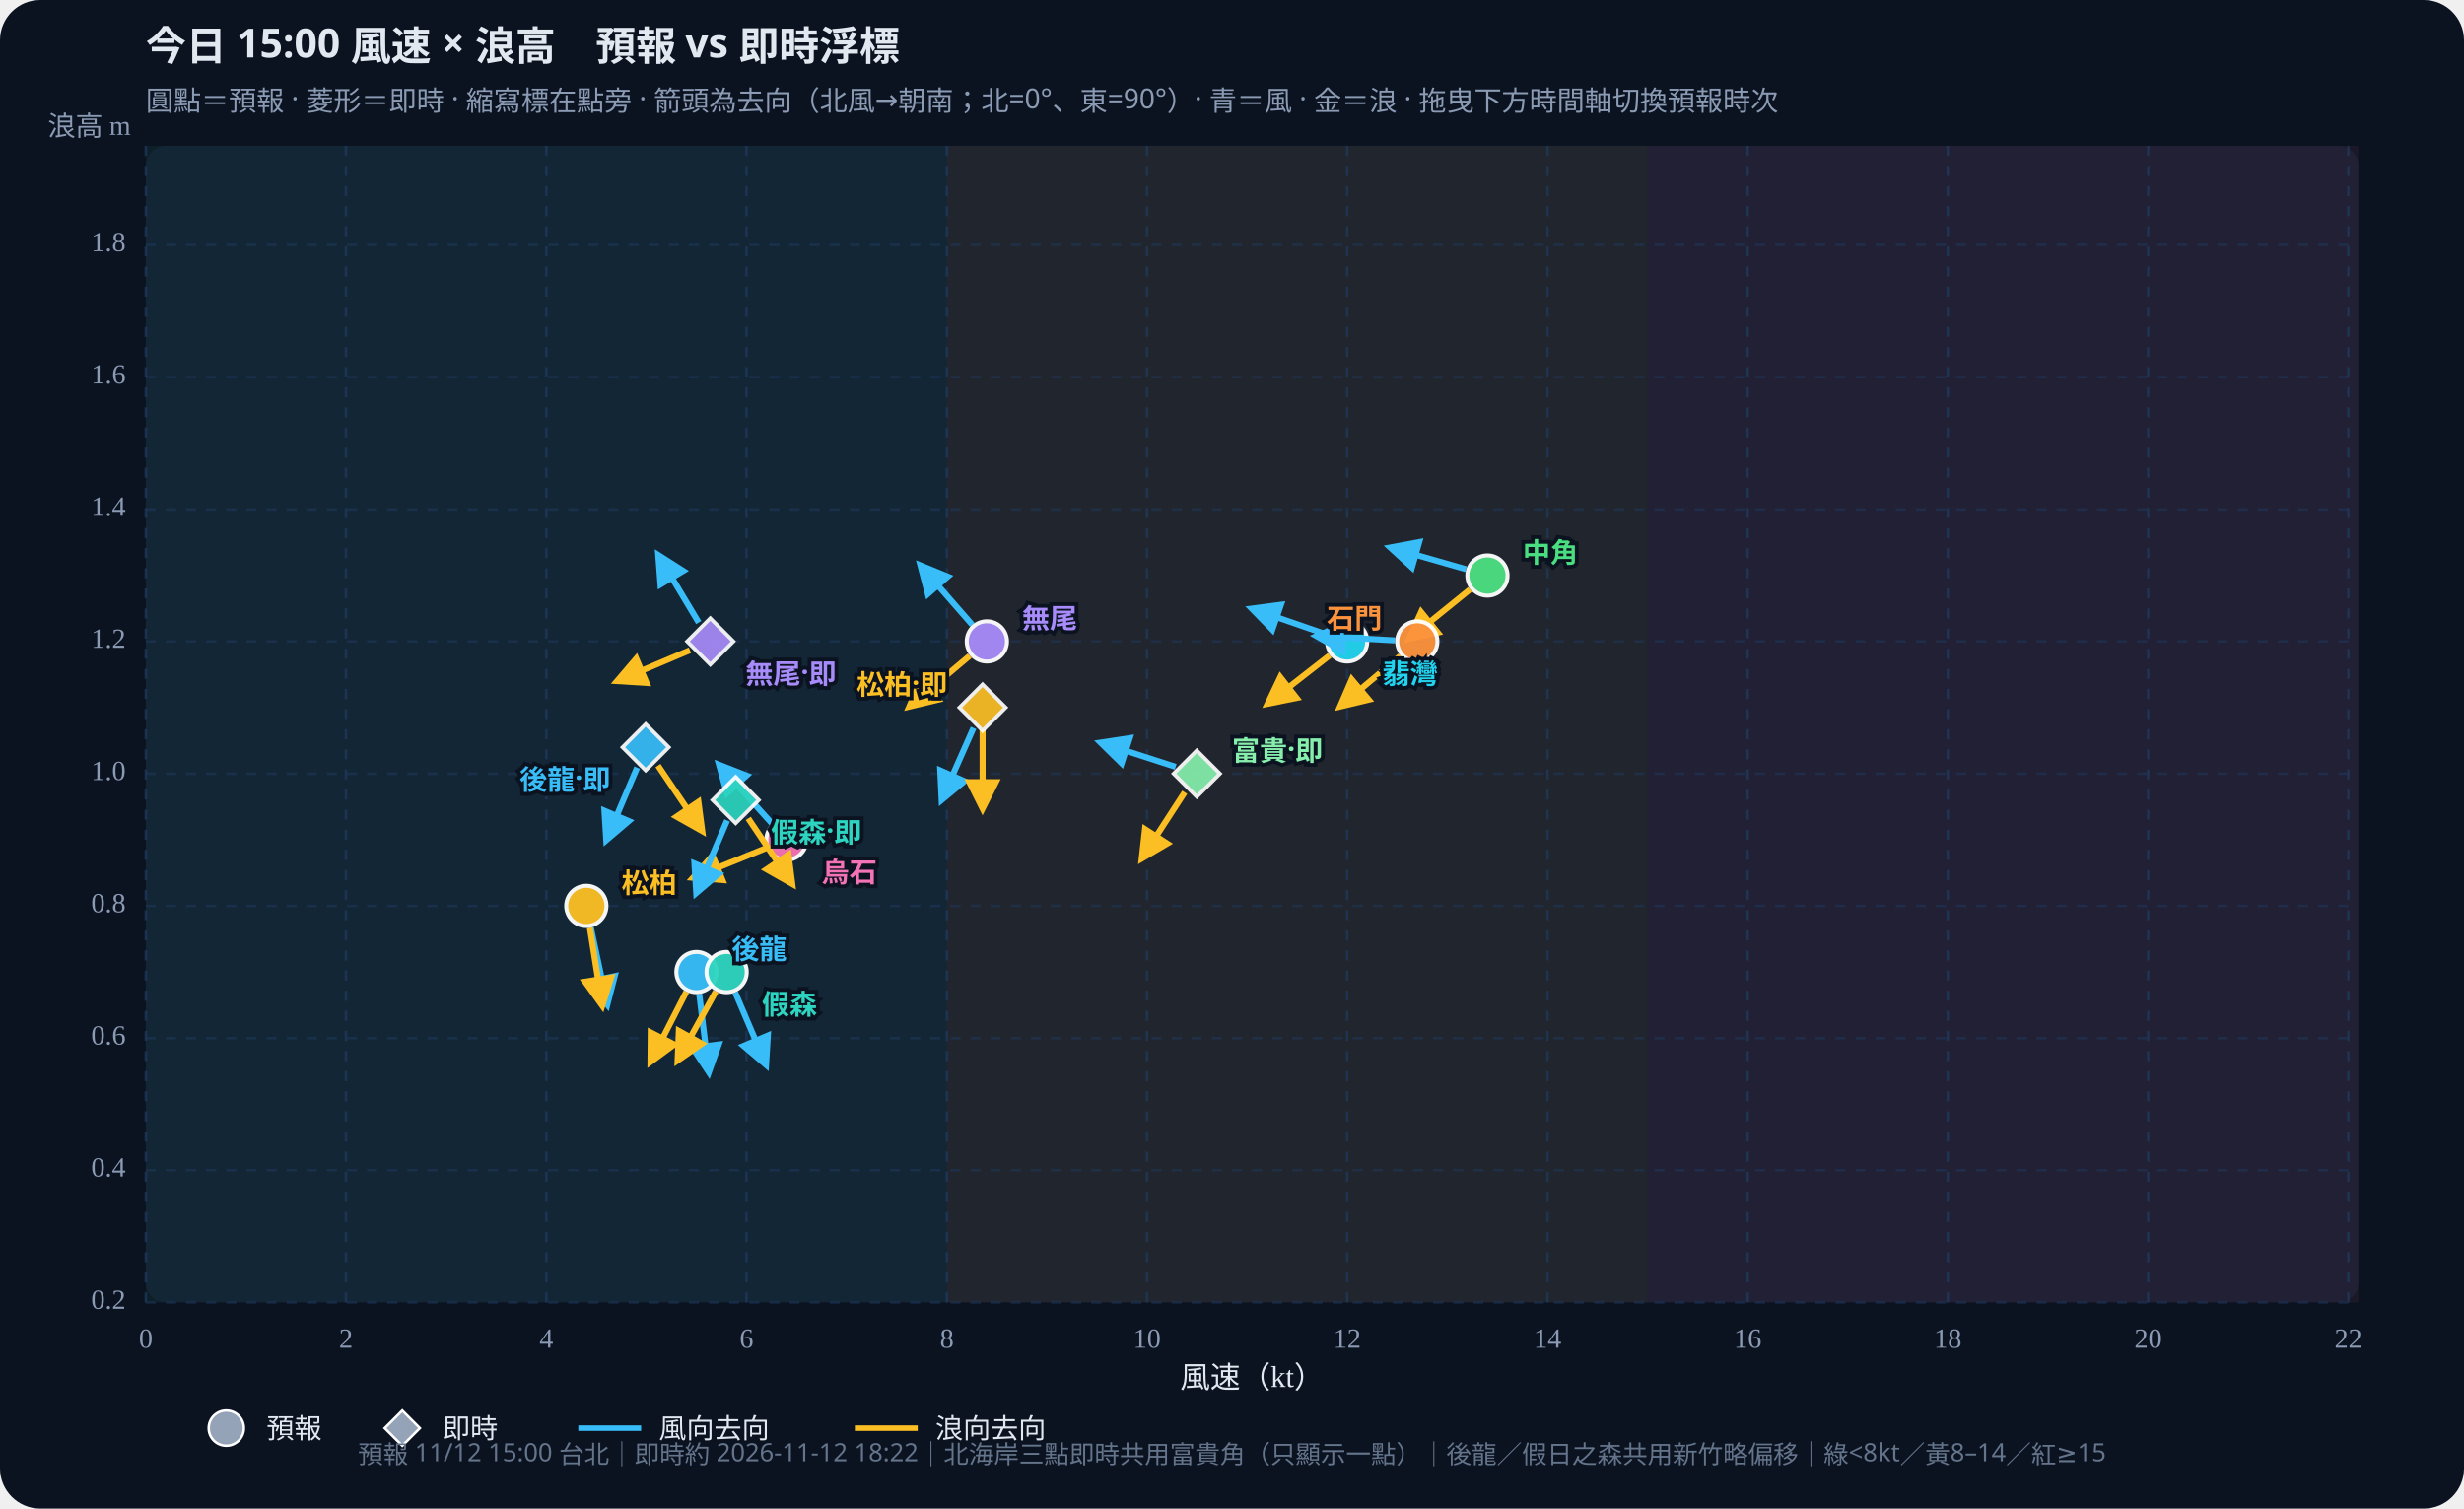
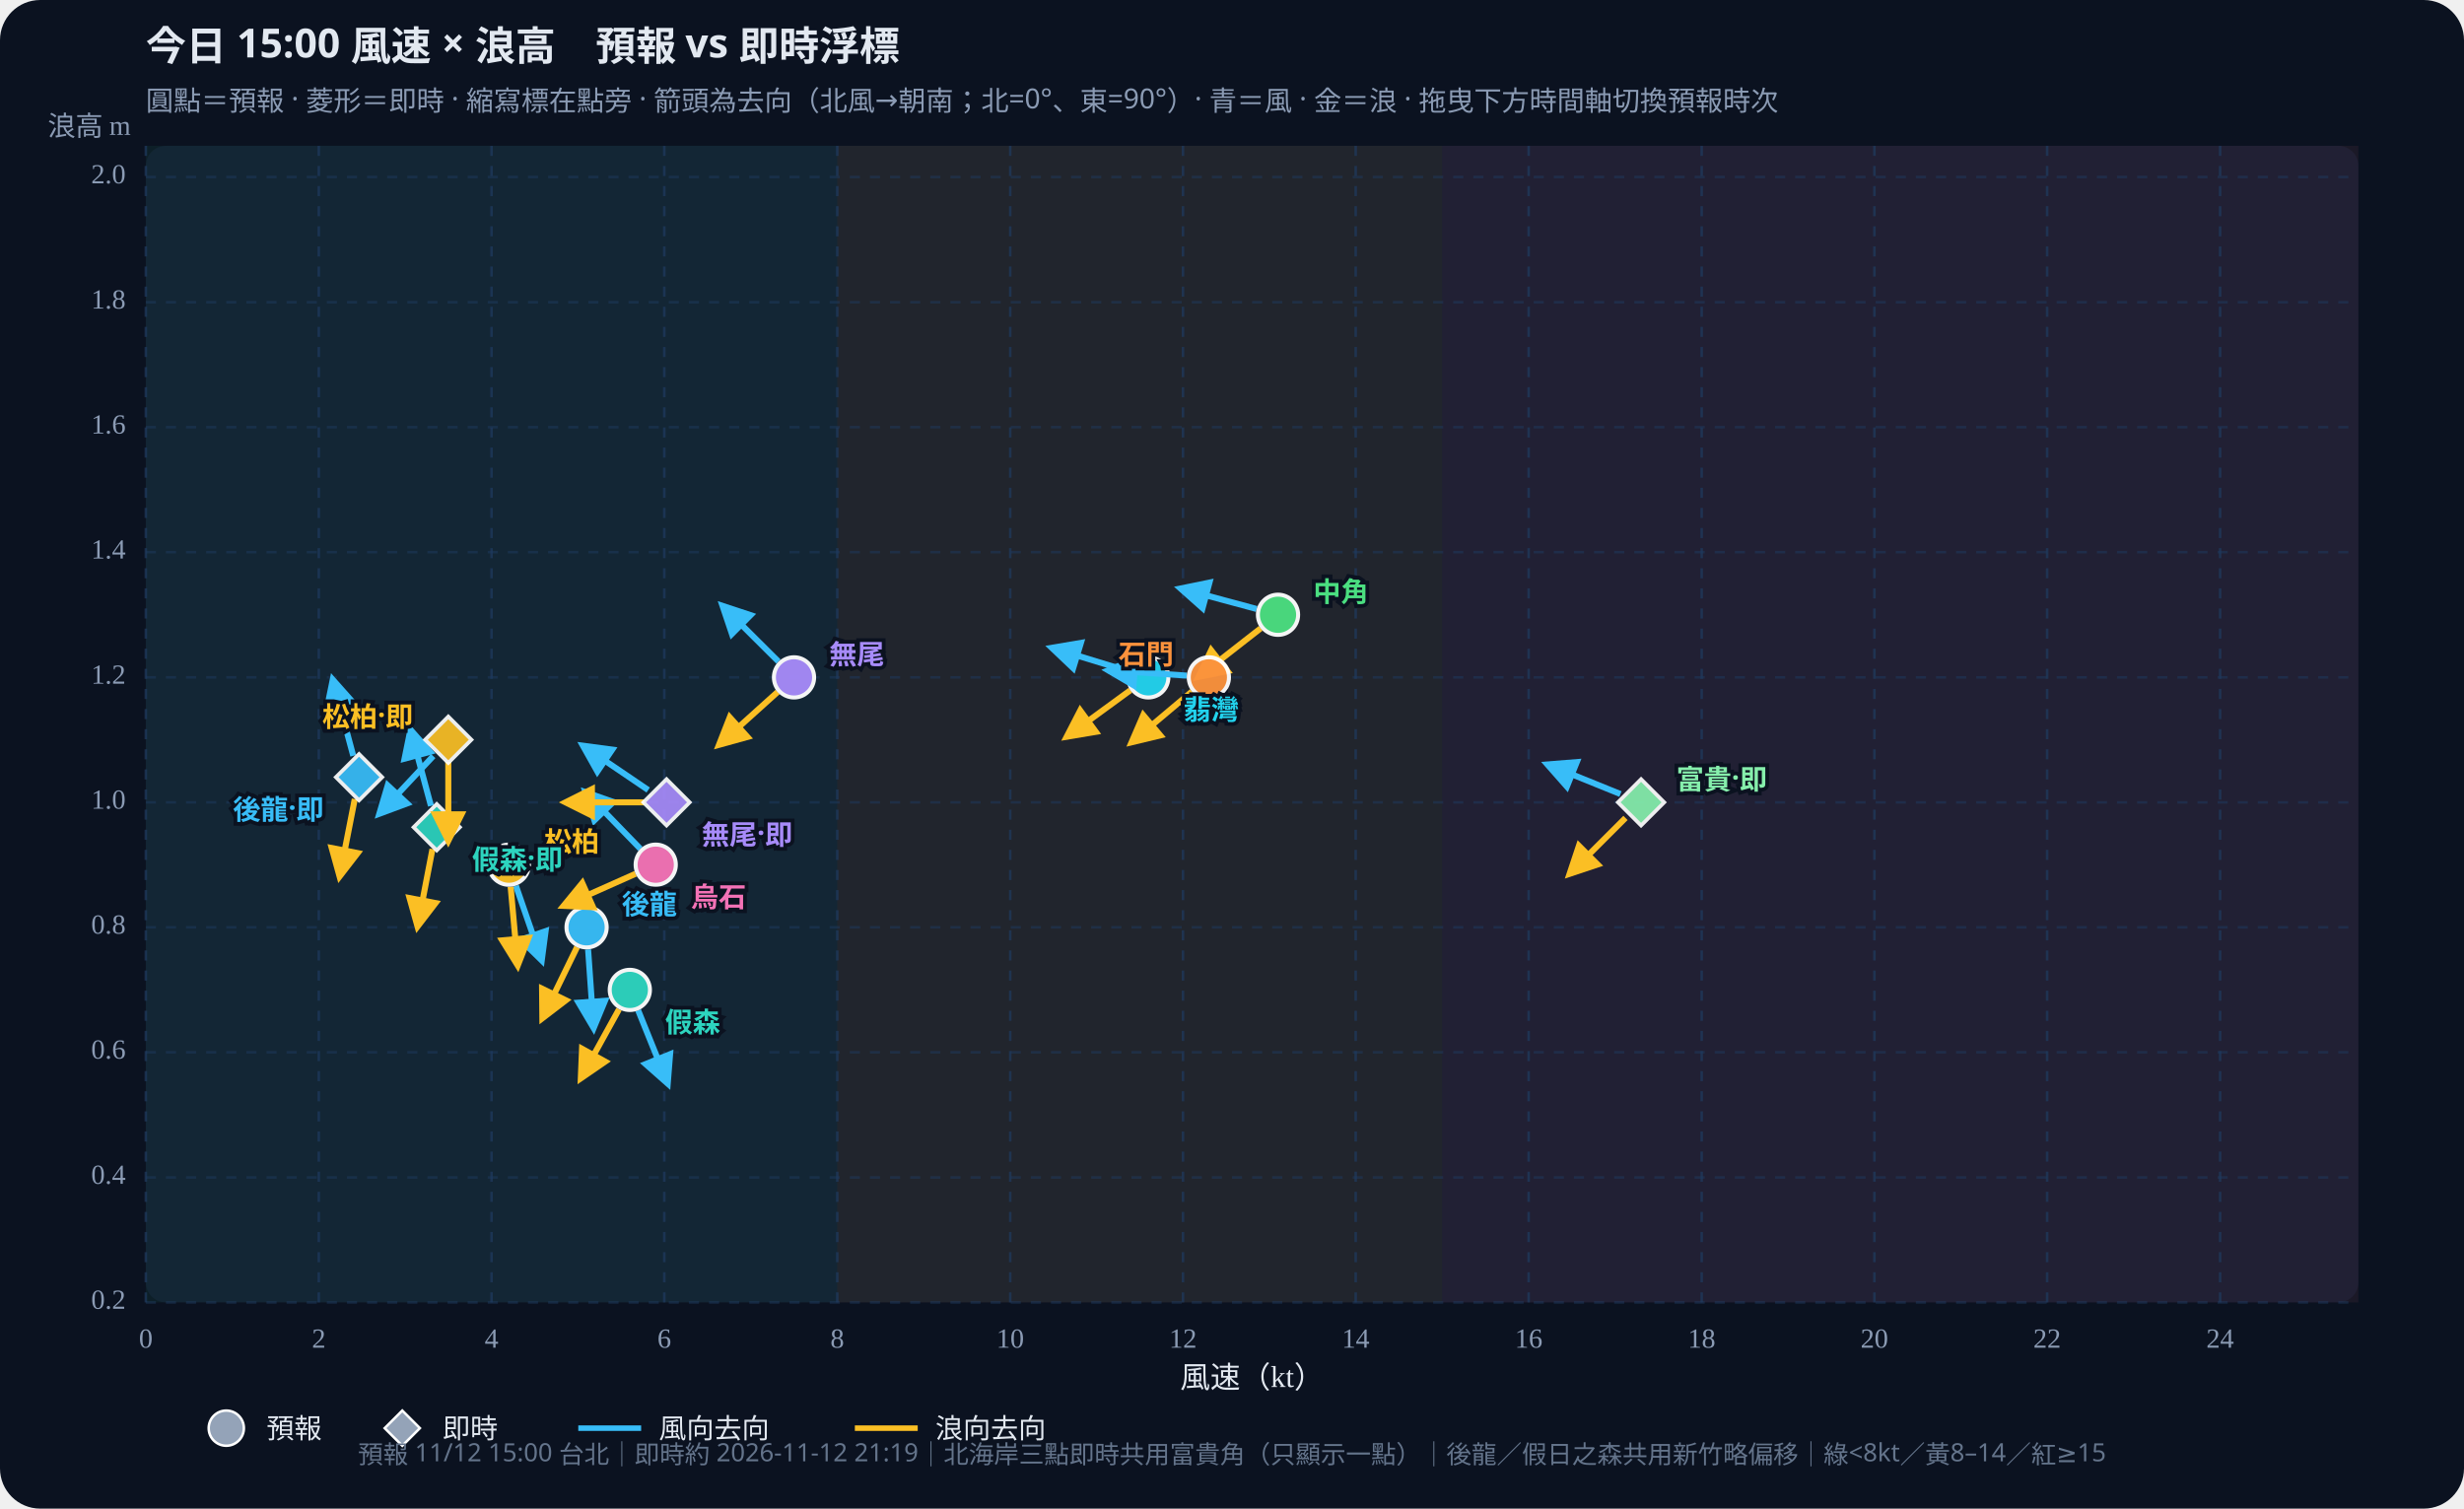
<svg xmlns="http://www.w3.org/2000/svg" id="wws-svg" viewBox="0 0 980 600" role="img" aria-label="風速與浪高散佈圖，可拖曳時間軸切換預報時次" style="width:100%;height:auto;display:block">
  <rect width="980" height="600" fill="#0b1220" rx="16" />
  <rect x="58" y="58" width="880" height="460" fill="#111a2e" rx="8" />
-   <rect x="58.0" y="58" width="318.6" height="460" fill="#34d399" opacity="0.07" />
-   <rect x="376.6" y="58" width="278.7" height="460" fill="#fbbf24" opacity="0.07" />
-   <rect x="655.3" y="58" width="282.7" height="460" fill="#fb7185" opacity="0.07" />
+   <rect x="58.0" y="58" width="275.0" height="460" fill="#34d399" opacity="0.07" />
+   <rect x="333.0" y="58" width="240.6" height="460" fill="#fbbf24" opacity="0.07" />
+   <rect x="573.6" y="58" width="364.4" height="460" fill="#fb7185" opacity="0.07" />
  <defs>
    <marker id="arrow-38bdf8" viewBox="0 0 10 10" refX="8" refY="5" markerWidth="6" markerHeight="6" orient="auto-start-reverse">
      <path d="M0,0 L10,5 L0,10 z" fill="#38bdf8" />
    </marker>
    <marker id="arrow-fbbf24" viewBox="0 0 10 10" refX="8" refY="5" markerWidth="6" markerHeight="6" orient="auto-start-reverse">
      <path d="M0,0 L10,5 L0,10 z" fill="#fbbf24" />
    </marker>
  </defs>
  <text id="wws-title" x="58" y="24" fill="#e2e8f0" font-size="16" font-weight="700" font-family="Noto Sans TC,system-ui,sans-serif">今日 15:00 風速 × 浪高　預報 vs 即時浮標</text>
  <text x="58" y="44" fill="#8b9bb4" font-size="11" font-family="Noto Sans TC,system-ui,sans-serif">圓點＝預報 · 菱形＝即時 · 縮寫標在點旁 · 箭頭為去向（北風→朝南；北=0°、東=90°）· 青＝風 · 金＝浪 · 拖曳下方時間軸切換預報時次</text>
  <line x1="58.0" y1="58" x2="58.0" y2="518" stroke="#1e3a5f" stroke-dasharray="4 4" opacity="0.7" />
  <text x="58.0" y="536" text-anchor="middle" fill="#8b9bb4" font-size="11">0</text>
-   <line x1="137.6" y1="58" x2="137.6" y2="518" stroke="#1e3a5f" stroke-dasharray="4 4" opacity="0.7" />
-   <text x="137.6" y="536" text-anchor="middle" fill="#8b9bb4" font-size="11">2</text>
-   <line x1="217.3" y1="58" x2="217.3" y2="518" stroke="#1e3a5f" stroke-dasharray="4 4" opacity="0.7" />
-   <text x="217.3" y="536" text-anchor="middle" fill="#8b9bb4" font-size="11">4</text>
-   <line x1="296.9" y1="58" x2="296.9" y2="518" stroke="#1e3a5f" stroke-dasharray="4 4" opacity="0.7" />
-   <text x="296.9" y="536" text-anchor="middle" fill="#8b9bb4" font-size="11">6</text>
-   <line x1="376.6" y1="58" x2="376.6" y2="518" stroke="#1e3a5f" stroke-dasharray="4 4" opacity="0.7" />
-   <text x="376.6" y="536" text-anchor="middle" fill="#8b9bb4" font-size="11">8</text>
-   <line x1="456.2" y1="58" x2="456.2" y2="518" stroke="#1e3a5f" stroke-dasharray="4 4" opacity="0.7" />
-   <text x="456.2" y="536" text-anchor="middle" fill="#8b9bb4" font-size="11">10</text>
-   <line x1="535.8" y1="58" x2="535.8" y2="518" stroke="#1e3a5f" stroke-dasharray="4 4" opacity="0.7" />
-   <text x="535.8" y="536" text-anchor="middle" fill="#8b9bb4" font-size="11">12</text>
-   <line x1="615.5" y1="58" x2="615.5" y2="518" stroke="#1e3a5f" stroke-dasharray="4 4" opacity="0.7" />
-   <text x="615.5" y="536" text-anchor="middle" fill="#8b9bb4" font-size="11">14</text>
-   <line x1="695.1" y1="58" x2="695.1" y2="518" stroke="#1e3a5f" stroke-dasharray="4 4" opacity="0.7" />
-   <text x="695.1" y="536" text-anchor="middle" fill="#8b9bb4" font-size="11">16</text>
-   <line x1="774.7" y1="58" x2="774.7" y2="518" stroke="#1e3a5f" stroke-dasharray="4 4" opacity="0.7" />
-   <text x="774.7" y="536" text-anchor="middle" fill="#8b9bb4" font-size="11">18</text>
-   <line x1="854.4" y1="58" x2="854.4" y2="518" stroke="#1e3a5f" stroke-dasharray="4 4" opacity="0.7" />
-   <text x="854.4" y="536" text-anchor="middle" fill="#8b9bb4" font-size="11">20</text>
-   <line x1="934.0" y1="58" x2="934.0" y2="518" stroke="#1e3a5f" stroke-dasharray="4 4" opacity="0.7" />
-   <text x="934.0" y="536" text-anchor="middle" fill="#8b9bb4" font-size="11">22</text>
+   <line x1="126.8" y1="58" x2="126.8" y2="518" stroke="#1e3a5f" stroke-dasharray="4 4" opacity="0.7" />
+   <text x="126.8" y="536" text-anchor="middle" fill="#8b9bb4" font-size="11">2</text>
+   <line x1="195.5" y1="58" x2="195.5" y2="518" stroke="#1e3a5f" stroke-dasharray="4 4" opacity="0.7" />
+   <text x="195.5" y="536" text-anchor="middle" fill="#8b9bb4" font-size="11">4</text>
+   <line x1="264.2" y1="58" x2="264.2" y2="518" stroke="#1e3a5f" stroke-dasharray="4 4" opacity="0.7" />
+   <text x="264.2" y="536" text-anchor="middle" fill="#8b9bb4" font-size="11">6</text>
+   <line x1="333.0" y1="58" x2="333.0" y2="518" stroke="#1e3a5f" stroke-dasharray="4 4" opacity="0.7" />
+   <text x="333.0" y="536" text-anchor="middle" fill="#8b9bb4" font-size="11">8</text>
+   <line x1="401.8" y1="58" x2="401.8" y2="518" stroke="#1e3a5f" stroke-dasharray="4 4" opacity="0.7" />
+   <text x="401.8" y="536" text-anchor="middle" fill="#8b9bb4" font-size="11">10</text>
+   <line x1="470.5" y1="58" x2="470.5" y2="518" stroke="#1e3a5f" stroke-dasharray="4 4" opacity="0.7" />
+   <text x="470.5" y="536" text-anchor="middle" fill="#8b9bb4" font-size="11">12</text>
+   <line x1="539.2" y1="58" x2="539.2" y2="518" stroke="#1e3a5f" stroke-dasharray="4 4" opacity="0.7" />
+   <text x="539.2" y="536" text-anchor="middle" fill="#8b9bb4" font-size="11">14</text>
+   <line x1="608.0" y1="58" x2="608.0" y2="518" stroke="#1e3a5f" stroke-dasharray="4 4" opacity="0.7" />
+   <text x="608.0" y="536" text-anchor="middle" fill="#8b9bb4" font-size="11">16</text>
+   <line x1="676.8" y1="58" x2="676.8" y2="518" stroke="#1e3a5f" stroke-dasharray="4 4" opacity="0.7" />
+   <text x="676.8" y="536" text-anchor="middle" fill="#8b9bb4" font-size="11">18</text>
+   <line x1="745.5" y1="58" x2="745.5" y2="518" stroke="#1e3a5f" stroke-dasharray="4 4" opacity="0.7" />
+   <text x="745.5" y="536" text-anchor="middle" fill="#8b9bb4" font-size="11">20</text>
+   <line x1="814.2" y1="58" x2="814.2" y2="518" stroke="#1e3a5f" stroke-dasharray="4 4" opacity="0.7" />
+   <text x="814.2" y="536" text-anchor="middle" fill="#8b9bb4" font-size="11">22</text>
+   <line x1="883.0" y1="58" x2="883.0" y2="518" stroke="#1e3a5f" stroke-dasharray="4 4" opacity="0.7" />
+   <text x="883.0" y="536" text-anchor="middle" fill="#8b9bb4" font-size="11">24</text>
  <line x1="58" y1="518.0" x2="938" y2="518.0" stroke="#1e3a5f" stroke-dasharray="4 4" opacity="0.5" />
  <text x="50" y="518.0" text-anchor="end" dominant-baseline="middle" fill="#8b9bb4" font-size="11">0.2</text>
-   <line x1="58" y1="465.4" x2="938" y2="465.4" stroke="#1e3a5f" stroke-dasharray="4 4" opacity="0.5" />
-   <text x="50" y="465.4" text-anchor="end" dominant-baseline="middle" fill="#8b9bb4" font-size="11">0.4</text>
-   <line x1="58" y1="412.9" x2="938" y2="412.9" stroke="#1e3a5f" stroke-dasharray="4 4" opacity="0.5" />
-   <text x="50" y="412.9" text-anchor="end" dominant-baseline="middle" fill="#8b9bb4" font-size="11">0.6</text>
-   <line x1="58" y1="360.3" x2="938" y2="360.3" stroke="#1e3a5f" stroke-dasharray="4 4" opacity="0.5" />
-   <text x="50" y="360.3" text-anchor="end" dominant-baseline="middle" fill="#8b9bb4" font-size="11">0.8</text>
-   <line x1="58" y1="307.7" x2="938" y2="307.7" stroke="#1e3a5f" stroke-dasharray="4 4" opacity="0.5" />
-   <text x="50" y="307.7" text-anchor="end" dominant-baseline="middle" fill="#8b9bb4" font-size="11">1.0</text>
-   <line x1="58" y1="255.1" x2="938" y2="255.1" stroke="#1e3a5f" stroke-dasharray="4 4" opacity="0.5" />
-   <text x="50" y="255.1" text-anchor="end" dominant-baseline="middle" fill="#8b9bb4" font-size="11">1.2</text>
-   <line x1="58" y1="202.6" x2="938" y2="202.6" stroke="#1e3a5f" stroke-dasharray="4 4" opacity="0.5" />
-   <text x="50" y="202.6" text-anchor="end" dominant-baseline="middle" fill="#8b9bb4" font-size="11">1.4</text>
-   <line x1="58" y1="150.0" x2="938" y2="150.0" stroke="#1e3a5f" stroke-dasharray="4 4" opacity="0.5" />
-   <text x="50" y="150.0" text-anchor="end" dominant-baseline="middle" fill="#8b9bb4" font-size="11">1.6</text>
-   <line x1="58" y1="97.4" x2="938" y2="97.4" stroke="#1e3a5f" stroke-dasharray="4 4" opacity="0.5" />
-   <text x="50" y="97.4" text-anchor="end" dominant-baseline="middle" fill="#8b9bb4" font-size="11">1.8</text>
+   <line x1="58" y1="468.3" x2="938" y2="468.3" stroke="#1e3a5f" stroke-dasharray="4 4" opacity="0.5" />
+   <text x="50" y="468.3" text-anchor="end" dominant-baseline="middle" fill="#8b9bb4" font-size="11">0.4</text>
+   <line x1="58" y1="418.5" x2="938" y2="418.5" stroke="#1e3a5f" stroke-dasharray="4 4" opacity="0.5" />
+   <text x="50" y="418.5" text-anchor="end" dominant-baseline="middle" fill="#8b9bb4" font-size="11">0.6</text>
+   <line x1="58" y1="368.8" x2="938" y2="368.8" stroke="#1e3a5f" stroke-dasharray="4 4" opacity="0.5" />
+   <text x="50" y="368.8" text-anchor="end" dominant-baseline="middle" fill="#8b9bb4" font-size="11">0.8</text>
+   <line x1="58" y1="319.1" x2="938" y2="319.1" stroke="#1e3a5f" stroke-dasharray="4 4" opacity="0.5" />
+   <text x="50" y="319.1" text-anchor="end" dominant-baseline="middle" fill="#8b9bb4" font-size="11">1.0</text>
+   <line x1="58" y1="269.4" x2="938" y2="269.4" stroke="#1e3a5f" stroke-dasharray="4 4" opacity="0.5" />
+   <text x="50" y="269.4" text-anchor="end" dominant-baseline="middle" fill="#8b9bb4" font-size="11">1.2</text>
+   <line x1="58" y1="219.6" x2="938" y2="219.6" stroke="#1e3a5f" stroke-dasharray="4 4" opacity="0.5" />
+   <text x="50" y="219.6" text-anchor="end" dominant-baseline="middle" fill="#8b9bb4" font-size="11">1.4</text>
+   <line x1="58" y1="169.9" x2="938" y2="169.9" stroke="#1e3a5f" stroke-dasharray="4 4" opacity="0.5" />
+   <text x="50" y="169.9" text-anchor="end" dominant-baseline="middle" fill="#8b9bb4" font-size="11">1.6</text>
+   <line x1="58" y1="120.2" x2="938" y2="120.2" stroke="#1e3a5f" stroke-dasharray="4 4" opacity="0.5" />
+   <text x="50" y="120.2" text-anchor="end" dominant-baseline="middle" fill="#8b9bb4" font-size="11">1.8</text>
+   <line x1="58" y1="70.4" x2="938" y2="70.4" stroke="#1e3a5f" stroke-dasharray="4 4" opacity="0.5" />
+   <text x="50" y="70.4" text-anchor="end" dominant-baseline="middle" fill="#8b9bb4" font-size="11">2.0</text>
  <text x="498" y="552" text-anchor="middle" fill="#e2e8f0" font-size="12">風速（kt）</text>
  <text x="52" y="54" text-anchor="end" fill="#8b9bb4" font-size="11">浪高 m</text>
  <g id="wws-forecast-layer">
-     <line x1="278.1" y1="395.3" x2="281.9" y2="426.3" stroke="#38bdf8" stroke-width="2.4" marker-end="url(#arrow-38bdf8)" />
-     <line x1="273.0" y1="394.4" x2="258.8" y2="422.2" stroke="#fbbf24" stroke-width="2.4" marker-end="url(#arrow-fbbf24)" />
-     <circle cx="277.0" cy="386.6" r="8.0" fill="#38bdf8" stroke="#fff" stroke-width="1.6" opacity="0.95" />
-     <line x1="292.4" y1="394.7" x2="304.6" y2="423.4" stroke="#38bdf8" stroke-width="2.4" marker-end="url(#arrow-38bdf8)" />
-     <line x1="284.7" y1="394.3" x2="269.6" y2="421.6" stroke="#fbbf24" stroke-width="2.4" marker-end="url(#arrow-fbbf24)" />
-     <circle cx="289.0" cy="386.6" r="8.0" fill="#2dd4bf" stroke="#fff" stroke-width="1.6" opacity="0.95" />
-     <line x1="235.0" y1="368.9" x2="241.5" y2="399.4" stroke="#38bdf8" stroke-width="2.4" marker-end="url(#arrow-38bdf8)" />
-     <line x1="234.6" y1="369.0" x2="239.5" y2="399.8" stroke="#fbbf24" stroke-width="2.4" marker-end="url(#arrow-fbbf24)" />
-     <circle cx="233.2" cy="360.3" r="8.0" fill="#fbbf24" stroke="#fff" stroke-width="1.6" opacity="0.95" />
-     <line x1="583.1" y1="226.4" x2="553.1" y2="217.8" stroke="#38bdf8" stroke-width="2.4" marker-end="url(#arrow-38bdf8)" />
-     <line x1="584.7" y1="234.4" x2="560.5" y2="254.0" stroke="#fbbf24" stroke-width="2.4" marker-end="url(#arrow-fbbf24)" />
-     <circle cx="591.6" cy="228.9" r="8.0" fill="#4ade80" stroke="#fff" stroke-width="1.6" opacity="0.95" />
-     <line x1="527.5" y1="252.3" x2="498.0" y2="242.1" stroke="#38bdf8" stroke-width="2.4" marker-end="url(#arrow-38bdf8)" />
-     <line x1="528.9" y1="260.6" x2="504.3" y2="279.8" stroke="#fbbf24" stroke-width="2.4" marker-end="url(#arrow-fbbf24)" />
-     <circle cx="535.8" cy="255.1" r="8.0" fill="#22d3ee" stroke="#fff" stroke-width="1.6" opacity="0.95" />
-     <line x1="554.9" y1="254.7" x2="523.8" y2="253.0" stroke="#38bdf8" stroke-width="2.4" marker-end="url(#arrow-38bdf8)" />
-     <line x1="557.0" y1="260.8" x2="533.1" y2="280.9" stroke="#fbbf24" stroke-width="2.4" marker-end="url(#arrow-fbbf24)" />
-     <circle cx="563.7" cy="255.1" r="8.0" fill="#fb923c" stroke="#fff" stroke-width="1.6" opacity="0.95" />
-     <line x1="386.7" y1="248.5" x2="366.2" y2="225.0" stroke="#38bdf8" stroke-width="2.4" marker-end="url(#arrow-38bdf8)" />
-     <line x1="385.7" y1="260.8" x2="361.8" y2="280.9" stroke="#fbbf24" stroke-width="2.4" marker-end="url(#arrow-fbbf24)" />
-     <circle cx="392.5" cy="255.1" r="8.0" fill="#a78bfa" stroke="#fff" stroke-width="1.6" opacity="0.95" />
-     <line x1="307.0" y1="327.5" x2="286.1" y2="304.3" stroke="#38bdf8" stroke-width="2.4" marker-end="url(#arrow-38bdf8)" />
-     <line x1="304.7" y1="337.3" x2="275.8" y2="349.0" stroke="#fbbf24" stroke-width="2.4" marker-end="url(#arrow-fbbf24)" />
-     <circle cx="312.8" cy="334.0" r="8.0" fill="#f472b6" stroke="#fff" stroke-width="1.6" opacity="0.95" />
-     <text x="291.0" y="376.6" text-anchor="start" dominant-baseline="central" fill="#38bdf8" font-size="11" font-weight="700" font-family="Noto Sans TC,system-ui,sans-serif" stroke="#0b1220" stroke-width="3" paint-order="stroke">後龍</text>
-     <text x="303.0" y="398.6" text-anchor="start" dominant-baseline="central" fill="#2dd4bf" font-size="11" font-weight="700" font-family="Noto Sans TC,system-ui,sans-serif" stroke="#0b1220" stroke-width="3" paint-order="stroke">假森</text>
-     <text x="247.2" y="350.3" text-anchor="start" dominant-baseline="central" fill="#fbbf24" font-size="11" font-weight="700" font-family="Noto Sans TC,system-ui,sans-serif" stroke="#0b1220" stroke-width="3" paint-order="stroke">松柏</text>
-     <text x="605.6" y="218.9" text-anchor="start" dominant-baseline="central" fill="#4ade80" font-size="11" font-weight="700" font-family="Noto Sans TC,system-ui,sans-serif" stroke="#0b1220" stroke-width="3" paint-order="stroke">中角</text>
-     <text x="549.8" y="267.1" text-anchor="start" dominant-baseline="central" fill="#22d3ee" font-size="11" font-weight="700" font-family="Noto Sans TC,system-ui,sans-serif" stroke="#0b1220" stroke-width="3" paint-order="stroke">翡灣</text>
-     <text x="549.7" y="245.1" text-anchor="end" dominant-baseline="central" fill="#fb923c" font-size="11" font-weight="700" font-family="Noto Sans TC,system-ui,sans-serif" stroke="#0b1220" stroke-width="3" paint-order="stroke">石門</text>
-     <text x="406.5" y="245.1" text-anchor="start" dominant-baseline="central" fill="#a78bfa" font-size="11" font-weight="700" font-family="Noto Sans TC,system-ui,sans-serif" stroke="#0b1220" stroke-width="3" paint-order="stroke">無尾</text>
-     <text x="326.8" y="346.0" text-anchor="start" dominant-baseline="central" fill="#f472b6" font-size="11" font-weight="700" font-family="Noto Sans TC,system-ui,sans-serif" stroke="#0b1220" stroke-width="3" paint-order="stroke">烏石</text>
+     <line x1="233.9" y1="377.6" x2="236.1" y2="408.7" stroke="#38bdf8" stroke-width="2.4" marker-end="url(#arrow-38bdf8)" />
+     <line x1="229.5" y1="376.7" x2="215.8" y2="404.8" stroke="#fbbf24" stroke-width="2.4" marker-end="url(#arrow-fbbf24)" />
+     <circle cx="233.3" cy="368.8" r="8.0" fill="#38bdf8" stroke="#fff" stroke-width="1.6" opacity="0.95" />
+     <line x1="253.8" y1="401.8" x2="265.5" y2="430.8" stroke="#38bdf8" stroke-width="2.4" marker-end="url(#arrow-38bdf8)" />
+     <line x1="246.2" y1="401.4" x2="231.1" y2="428.7" stroke="#fbbf24" stroke-width="2.4" marker-end="url(#arrow-fbbf24)" />
+     <circle cx="250.5" cy="393.7" r="8.0" fill="#2dd4bf" stroke="#fff" stroke-width="1.6" opacity="0.95" />
+     <line x1="205.2" y1="352.3" x2="215.4" y2="381.8" stroke="#38bdf8" stroke-width="2.4" marker-end="url(#arrow-38bdf8)" />
+     <line x1="203.1" y1="352.7" x2="205.9" y2="383.8" stroke="#fbbf24" stroke-width="2.4" marker-end="url(#arrow-fbbf24)" />
+     <circle cx="202.4" cy="343.9" r="8.0" fill="#fbbf24" stroke="#fff" stroke-width="1.6" opacity="0.95" />
+     <line x1="499.8" y1="242.2" x2="469.7" y2="234.1" stroke="#38bdf8" stroke-width="2.4" marker-end="url(#arrow-38bdf8)" />
+     <line x1="501.4" y1="249.9" x2="476.8" y2="269.1" stroke="#fbbf24" stroke-width="2.4" marker-end="url(#arrow-fbbf24)" />
+     <circle cx="508.3" cy="244.5" r="8.0" fill="#4ade80" stroke="#fff" stroke-width="1.6" opacity="0.95" />
+     <line x1="448.3" y1="266.8" x2="418.5" y2="257.7" stroke="#38bdf8" stroke-width="2.4" marker-end="url(#arrow-38bdf8)" />
+     <line x1="449.6" y1="274.5" x2="424.4" y2="292.9" stroke="#fbbf24" stroke-width="2.4" marker-end="url(#arrow-fbbf24)" />
+     <circle cx="456.7" cy="269.4" r="8.0" fill="#22d3ee" stroke="#fff" stroke-width="1.6" opacity="0.95" />
+     <line x1="472.0" y1="268.7" x2="440.9" y2="266.6" stroke="#38bdf8" stroke-width="2.4" marker-end="url(#arrow-38bdf8)" />
+     <line x1="474.1" y1="275.0" x2="450.2" y2="295.1" stroke="#fbbf24" stroke-width="2.4" marker-end="url(#arrow-fbbf24)" />
+     <circle cx="480.8" cy="269.4" r="8.0" fill="#fb923c" stroke="#fff" stroke-width="1.6" opacity="0.95" />
+     <line x1="309.6" y1="263.1" x2="287.5" y2="241.1" stroke="#38bdf8" stroke-width="2.4" marker-end="url(#arrow-38bdf8)" />
+     <line x1="309.3" y1="275.2" x2="286.1" y2="296.1" stroke="#fbbf24" stroke-width="2.4" marker-end="url(#arrow-fbbf24)" />
+     <circle cx="315.8" cy="269.4" r="8.0" fill="#a78bfa" stroke="#fff" stroke-width="1.6" opacity="0.95" />
+     <line x1="254.7" y1="337.6" x2="233.0" y2="315.2" stroke="#38bdf8" stroke-width="2.4" marker-end="url(#arrow-38bdf8)" />
+     <line x1="252.8" y1="347.5" x2="224.3" y2="360.2" stroke="#fbbf24" stroke-width="2.4" marker-end="url(#arrow-fbbf24)" />
+     <circle cx="260.8" cy="343.9" r="8.0" fill="#f472b6" stroke="#fff" stroke-width="1.6" opacity="0.95" />
+     <text x="247.3" y="358.8" text-anchor="start" dominant-baseline="central" fill="#38bdf8" font-size="11" font-weight="700" font-family="Noto Sans TC,system-ui,sans-serif" stroke="#0b1220" stroke-width="3" paint-order="stroke">後龍</text>
+     <text x="264.5" y="405.7" text-anchor="start" dominant-baseline="central" fill="#2dd4bf" font-size="11" font-weight="700" font-family="Noto Sans TC,system-ui,sans-serif" stroke="#0b1220" stroke-width="3" paint-order="stroke">假森</text>
+     <text x="216.4" y="333.9" text-anchor="start" dominant-baseline="central" fill="#fbbf24" font-size="11" font-weight="700" font-family="Noto Sans TC,system-ui,sans-serif" stroke="#0b1220" stroke-width="3" paint-order="stroke">松柏</text>
+     <text x="522.3" y="234.5" text-anchor="start" dominant-baseline="central" fill="#4ade80" font-size="11" font-weight="700" font-family="Noto Sans TC,system-ui,sans-serif" stroke="#0b1220" stroke-width="3" paint-order="stroke">中角</text>
+     <text x="470.7" y="281.4" text-anchor="start" dominant-baseline="central" fill="#22d3ee" font-size="11" font-weight="700" font-family="Noto Sans TC,system-ui,sans-serif" stroke="#0b1220" stroke-width="3" paint-order="stroke">翡灣</text>
+     <text x="466.8" y="259.4" text-anchor="end" dominant-baseline="central" fill="#fb923c" font-size="11" font-weight="700" font-family="Noto Sans TC,system-ui,sans-serif" stroke="#0b1220" stroke-width="3" paint-order="stroke">石門</text>
+     <text x="329.8" y="259.4" text-anchor="start" dominant-baseline="central" fill="#a78bfa" font-size="11" font-weight="700" font-family="Noto Sans TC,system-ui,sans-serif" stroke="#0b1220" stroke-width="3" paint-order="stroke">無尾</text>
+     <text x="274.8" y="355.9" text-anchor="start" dominant-baseline="central" fill="#f472b6" font-size="11" font-weight="700" font-family="Noto Sans TC,system-ui,sans-serif" stroke="#0b1220" stroke-width="3" paint-order="stroke">烏石</text>
  </g>
  <g id="wws-live-layer">
-     <line x1="253.4" y1="305.3" x2="241.2" y2="334.0" stroke="#38bdf8" stroke-width="2.4" marker-end="url(#arrow-38bdf8)" />
-     <line x1="261.7" y1="304.5" x2="279.2" y2="330.4" stroke="#fbbf24" stroke-width="2.4" marker-end="url(#arrow-fbbf24)" />
-     <polygon points="256.8,288.0 266.0,297.2 256.8,306.4 247.6,297.2" fill="#38bdf8" stroke="#fff" stroke-width="1.5" opacity="0.92" />
-     <line x1="289.2" y1="326.3" x2="277.0" y2="355.0" stroke="#38bdf8" stroke-width="2.4" marker-end="url(#arrow-38bdf8)" />
-     <line x1="297.6" y1="325.5" x2="315.0" y2="351.4" stroke="#fbbf24" stroke-width="2.4" marker-end="url(#arrow-fbbf24)" />
-     <polygon points="292.6,309.0 301.8,318.2 292.6,327.4 283.4,318.2" fill="#2dd4bf" stroke="#fff" stroke-width="1.5" opacity="0.92" />
-     <line x1="387.2" y1="289.5" x2="374.6" y2="318.0" stroke="#38bdf8" stroke-width="2.4" marker-end="url(#arrow-38bdf8)" />
-     <line x1="390.8" y1="290.2" x2="390.8" y2="321.4" stroke="#fbbf24" stroke-width="2.4" marker-end="url(#arrow-fbbf24)" />
-     <polygon points="390.8,272.2 400.0,281.4 390.8,290.6 381.6,281.4" fill="#fbbf24" stroke="#fff" stroke-width="1.5" opacity="0.92" />
-     <line x1="467.6" y1="305.0" x2="437.9" y2="295.4" stroke="#38bdf8" stroke-width="2.4" marker-end="url(#arrow-38bdf8)" />
-     <line x1="471.2" y1="315.1" x2="454.2" y2="341.3" stroke="#fbbf24" stroke-width="2.4" marker-end="url(#arrow-fbbf24)" />
-     <polygon points="476.0,298.5 485.2,307.7 476.0,316.9 466.8,307.7" fill="#86efac" stroke="#fff" stroke-width="1.5" opacity="0.92" />
-     <line x1="277.9" y1="247.6" x2="261.9" y2="220.9" stroke="#38bdf8" stroke-width="2.4" marker-end="url(#arrow-38bdf8)" />
-     <line x1="274.4" y1="258.6" x2="245.6" y2="270.8" stroke="#fbbf24" stroke-width="2.4" marker-end="url(#arrow-fbbf24)" />
-     <polygon points="282.5,245.9 291.7,255.1 282.5,264.3 273.3,255.1" fill="#a78bfa" stroke="#fff" stroke-width="1.5" opacity="0.92" />
-     <text x="242.8" y="309.2" text-anchor="end" dominant-baseline="central" fill="#38bdf8" font-size="11" font-weight="700" font-family="Noto Sans TC,system-ui,sans-serif" stroke="#0b1220" stroke-width="3" paint-order="stroke">後龍·即</text>
-     <text x="306.6" y="330.2" text-anchor="start" dominant-baseline="central" fill="#2dd4bf" font-size="11" font-weight="700" font-family="Noto Sans TC,system-ui,sans-serif" stroke="#0b1220" stroke-width="3" paint-order="stroke">假森·即</text>
-     <text x="376.8" y="271.4" text-anchor="end" dominant-baseline="central" fill="#fbbf24" font-size="11" font-weight="700" font-family="Noto Sans TC,system-ui,sans-serif" stroke="#0b1220" stroke-width="3" paint-order="stroke">松柏·即</text>
-     <text x="490.0" y="297.7" text-anchor="start" dominant-baseline="central" fill="#86efac" font-size="11" font-weight="700" font-family="Noto Sans TC,system-ui,sans-serif" stroke="#0b1220" stroke-width="3" paint-order="stroke">富貴·即</text>
-     <text x="296.5" y="267.1" text-anchor="start" dominant-baseline="central" fill="#a78bfa" font-size="11" font-weight="700" font-family="Noto Sans TC,system-ui,sans-serif" stroke="#0b1220" stroke-width="3" paint-order="stroke">無尾·即</text>
+     <line x1="140.5" y1="300.6" x2="132.4" y2="270.5" stroke="#38bdf8" stroke-width="2.4" marker-end="url(#arrow-38bdf8)" />
+     <line x1="141.1" y1="317.8" x2="135.1" y2="348.4" stroke="#fbbf24" stroke-width="2.4" marker-end="url(#arrow-fbbf24)" />
+     <polygon points="142.8,299.9 152.0,309.1 142.8,318.3 133.6,309.1" fill="#38bdf8" stroke="#fff" stroke-width="1.5" opacity="0.92" />
+     <line x1="171.4" y1="320.5" x2="163.3" y2="290.4" stroke="#38bdf8" stroke-width="2.4" marker-end="url(#arrow-38bdf8)" />
+     <line x1="172.0" y1="337.7" x2="166.1" y2="368.3" stroke="#fbbf24" stroke-width="2.4" marker-end="url(#arrow-fbbf24)" />
+     <polygon points="173.7,319.8 182.9,329.0 173.7,338.2 164.5,329.0" fill="#2dd4bf" stroke="#fff" stroke-width="1.5" opacity="0.92" />
+     <line x1="172.3" y1="300.7" x2="151.0" y2="323.5" stroke="#38bdf8" stroke-width="2.4" marker-end="url(#arrow-38bdf8)" />
+     <line x1="178.3" y1="303.0" x2="178.3" y2="334.2" stroke="#fbbf24" stroke-width="2.4" marker-end="url(#arrow-fbbf24)" />
+     <polygon points="178.3,285.0 187.5,294.2 178.3,303.4 169.1,294.2" fill="#fbbf24" stroke="#fff" stroke-width="1.5" opacity="0.92" />
+     <line x1="644.5" y1="315.8" x2="615.6" y2="304.1" stroke="#38bdf8" stroke-width="2.4" marker-end="url(#arrow-38bdf8)" />
+     <line x1="646.5" y1="325.3" x2="624.4" y2="347.4" stroke="#fbbf24" stroke-width="2.4" marker-end="url(#arrow-fbbf24)" />
+     <polygon points="652.7,309.9 661.9,319.1 652.7,328.3 643.5,319.1" fill="#86efac" stroke="#fff" stroke-width="1.5" opacity="0.92" />
+     <line x1="257.8" y1="314.2" x2="232.0" y2="296.7" stroke="#38bdf8" stroke-width="2.4" marker-end="url(#arrow-38bdf8)" />
+     <line x1="256.3" y1="319.1" x2="225.1" y2="319.1" stroke="#fbbf24" stroke-width="2.4" marker-end="url(#arrow-fbbf24)" />
+     <polygon points="265.1,309.9 274.3,319.1 265.1,328.3 255.9,319.1" fill="#a78bfa" stroke="#fff" stroke-width="1.5" opacity="0.92" />
+     <text x="128.8" y="321.1" text-anchor="end" dominant-baseline="central" fill="#38bdf8" font-size="11" font-weight="700" font-family="Noto Sans TC,system-ui,sans-serif" stroke="#0b1220" stroke-width="3" paint-order="stroke">後龍·即</text>
+     <text x="187.7" y="341.0" text-anchor="start" dominant-baseline="central" fill="#2dd4bf" font-size="11" font-weight="700" font-family="Noto Sans TC,system-ui,sans-serif" stroke="#0b1220" stroke-width="3" paint-order="stroke">假森·即</text>
+     <text x="164.3" y="284.2" text-anchor="end" dominant-baseline="central" fill="#fbbf24" font-size="11" font-weight="700" font-family="Noto Sans TC,system-ui,sans-serif" stroke="#0b1220" stroke-width="3" paint-order="stroke">松柏·即</text>
+     <text x="666.7" y="309.1" text-anchor="start" dominant-baseline="central" fill="#86efac" font-size="11" font-weight="700" font-family="Noto Sans TC,system-ui,sans-serif" stroke="#0b1220" stroke-width="3" paint-order="stroke">富貴·即</text>
+     <text x="279.1" y="331.1" text-anchor="start" dominant-baseline="central" fill="#a78bfa" font-size="11" font-weight="700" font-family="Noto Sans TC,system-ui,sans-serif" stroke="#0b1220" stroke-width="3" paint-order="stroke">無尾·即</text>
  </g>
  <circle cx="90" cy="568" r="7" fill="#94a3b8" stroke="#fff" />
  <text x="106" y="572" fill="#e2e8f0" font-size="11" font-family="Noto Sans TC,system-ui,sans-serif">預報</text>
  <polygon points="160,561 167,568 160,575 153,568" fill="#94a3b8" stroke="#fff" />
  <text x="176" y="572" fill="#e2e8f0" font-size="11" font-family="Noto Sans TC,system-ui,sans-serif">即時</text>
  <line x1="230" y1="568" x2="255" y2="568" stroke="#38bdf8" stroke-width="2.2" />
  <text x="262" y="572" fill="#e2e8f0" font-size="11" font-family="Noto Sans TC,system-ui,sans-serif">風向去向</text>
  <line x1="340" y1="568" x2="365" y2="568" stroke="#fbbf24" stroke-width="2.2" />
  <text x="372" y="572" fill="#e2e8f0" font-size="11" font-family="Noto Sans TC,system-ui,sans-serif">浪向去向</text>
-   <text id="wws-foot" x="490" y="582" text-anchor="middle" fill="#64748b" font-size="10" font-family="Noto Sans TC,system-ui,sans-serif">預報 11/12 15:00 台北｜即時約 2026-11-12 18:22｜北海岸三點即時共用富貴角（只顯示一點）｜後龍／假日之森共用新竹略偏移｜綠&lt;8kt／黃8–14／紅≥15</text>
+   <text id="wws-foot" x="490" y="582" text-anchor="middle" fill="#64748b" font-size="10" font-family="Noto Sans TC,system-ui,sans-serif">預報 11/12 15:00 台北｜即時約 2026-11-12 21:19｜北海岸三點即時共用富貴角（只顯示一點）｜後龍／假日之森共用新竹略偏移｜綠&lt;8kt／黃8–14／紅≥15</text>
</svg>
